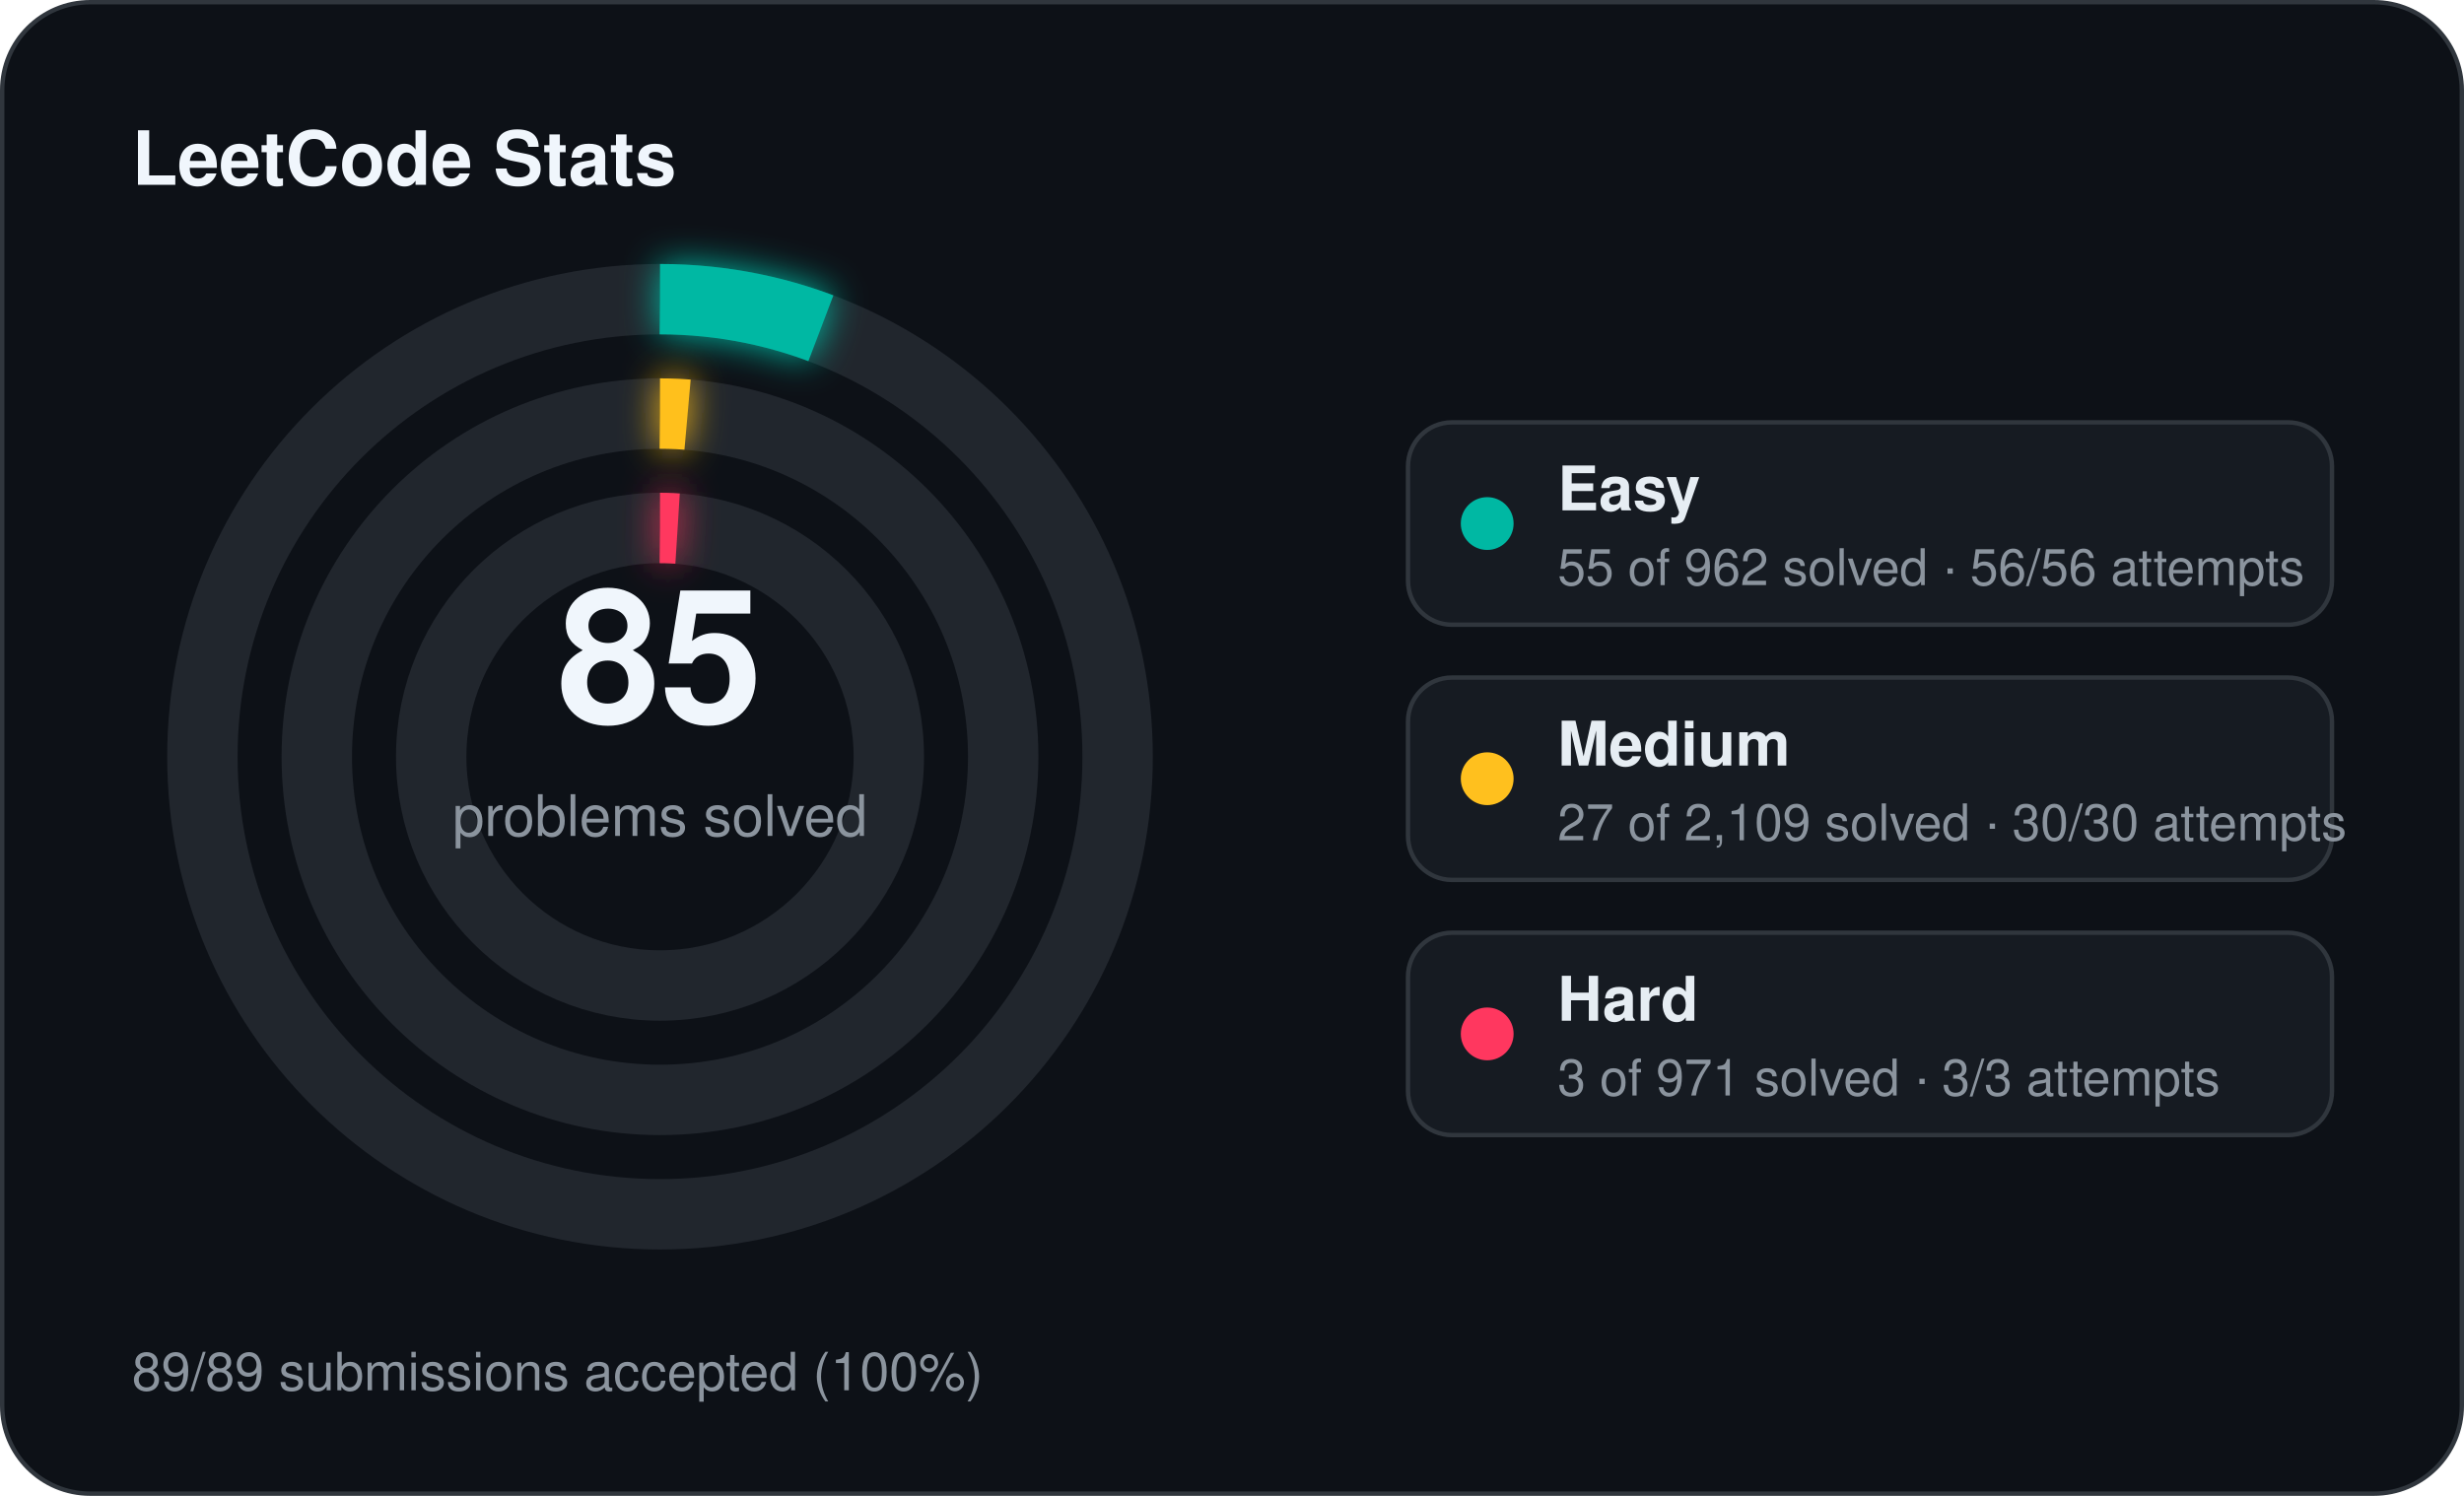
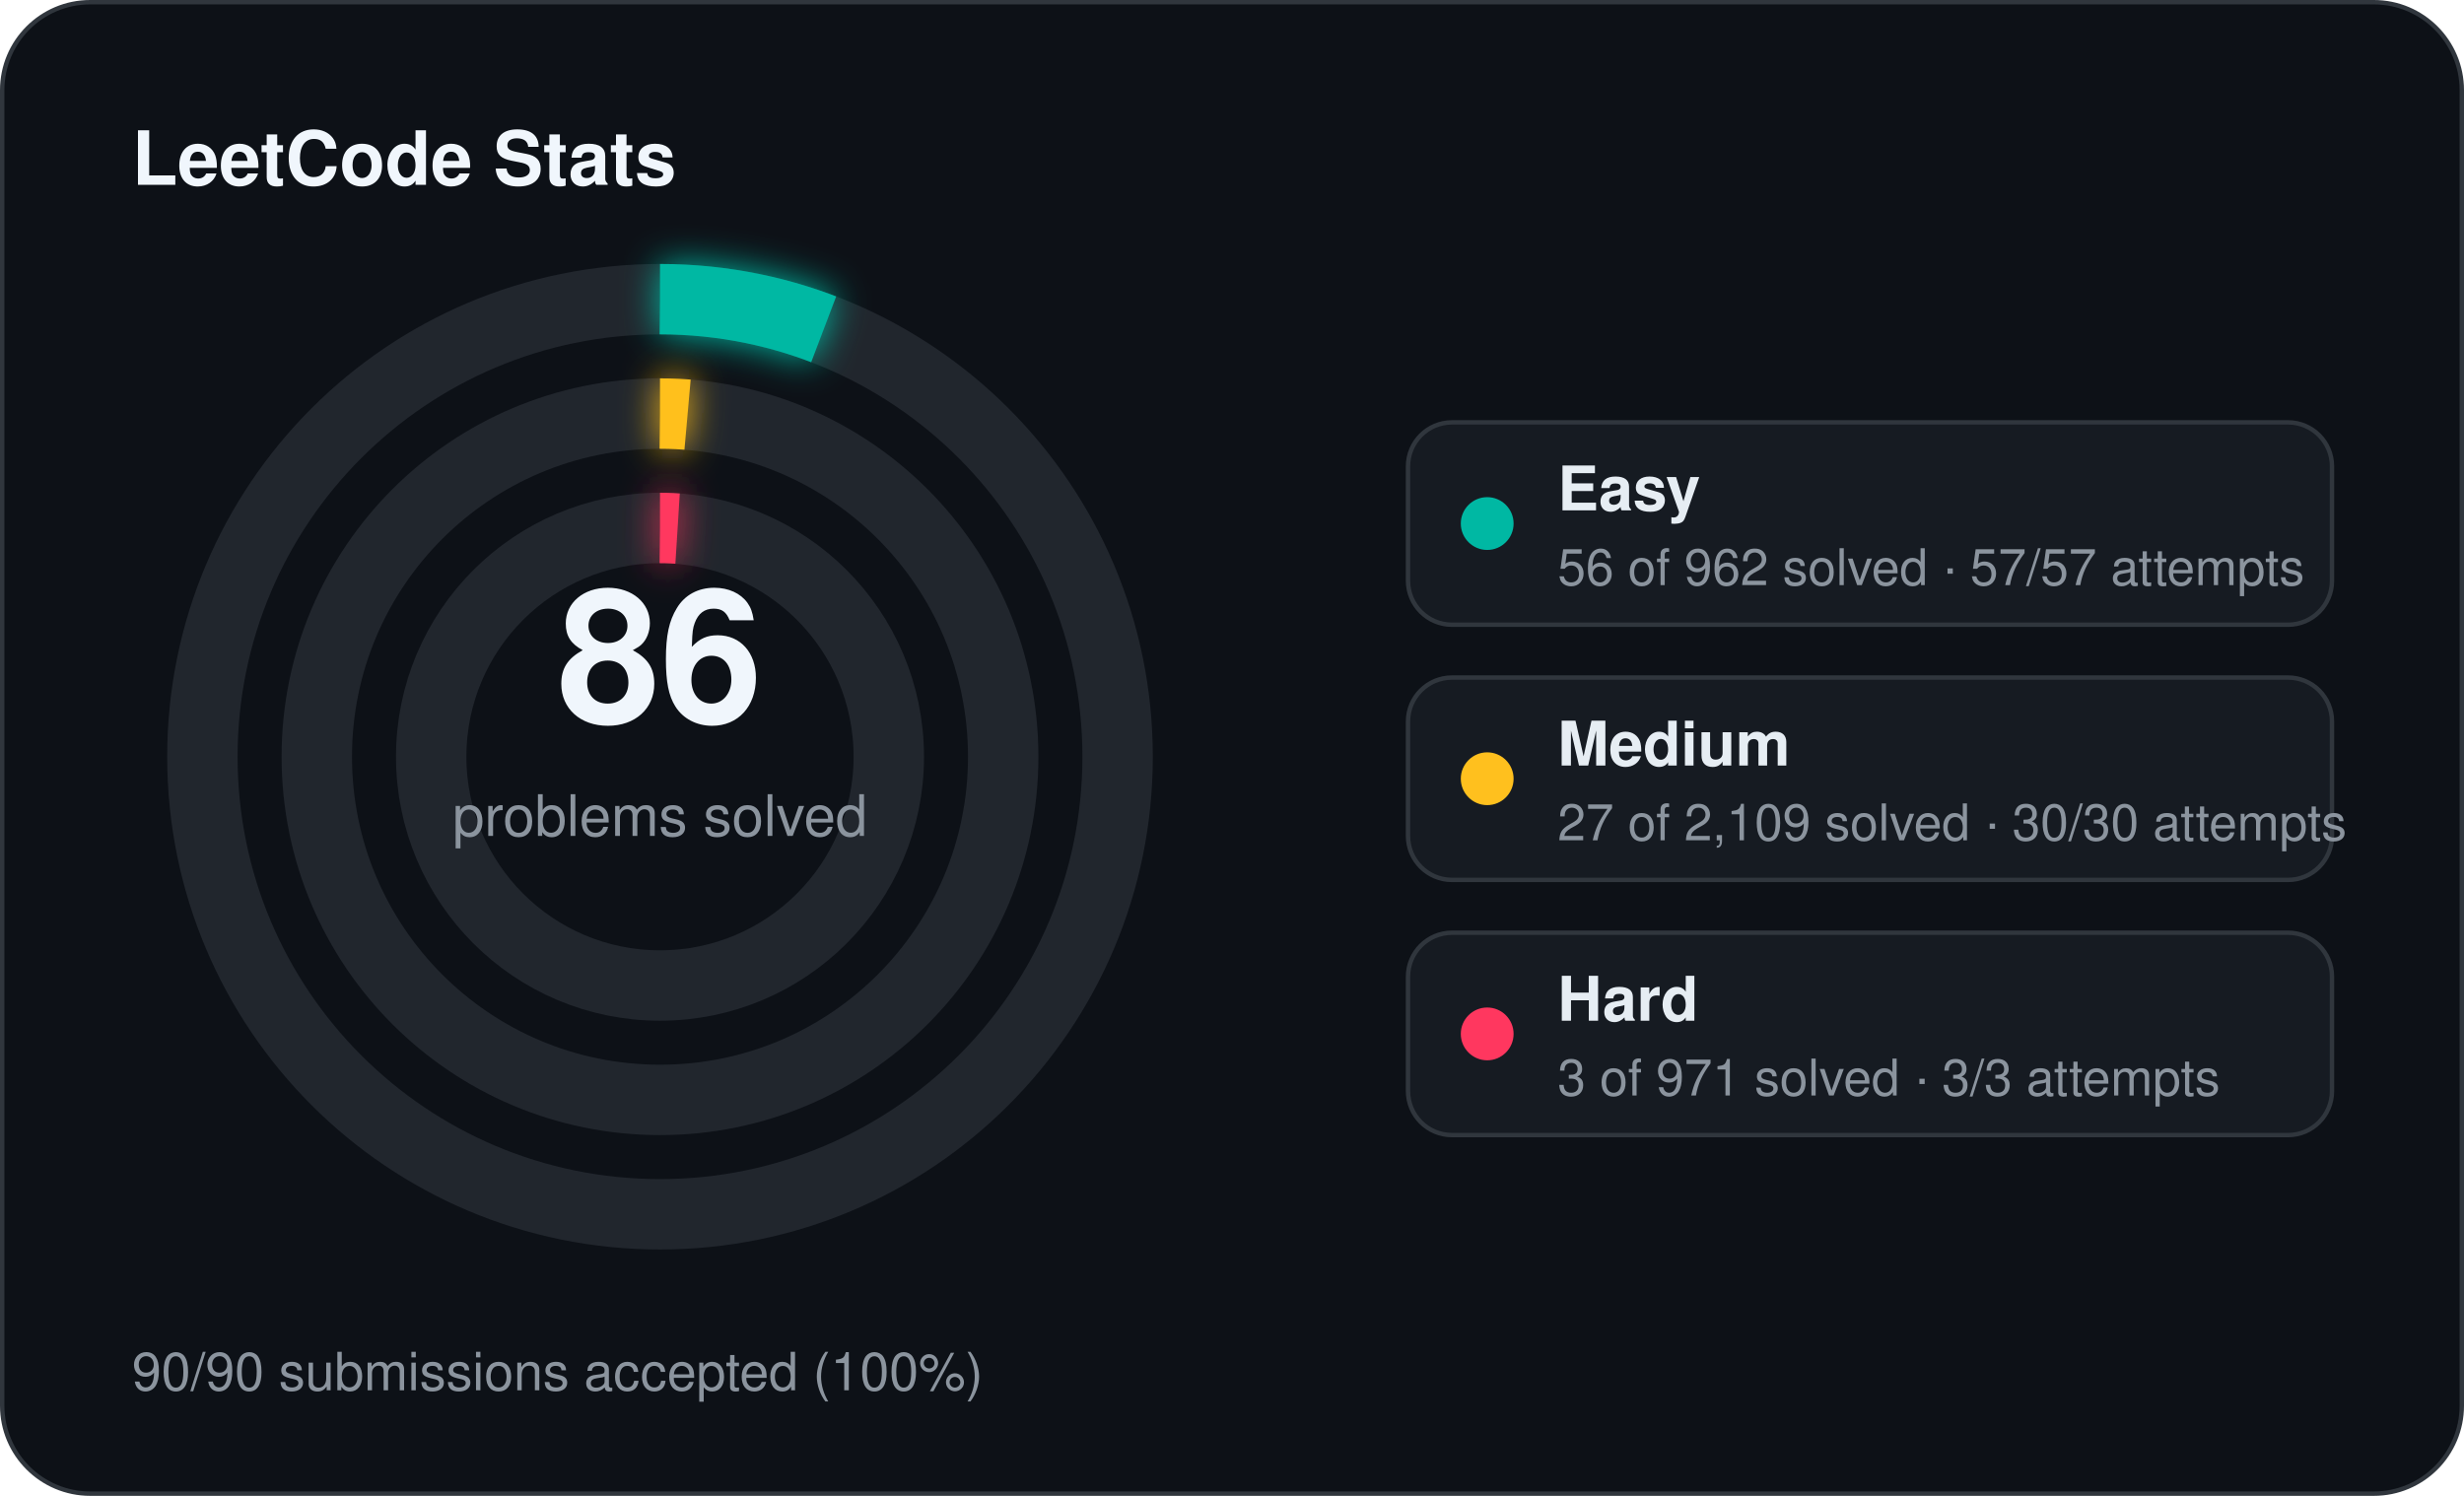
<svg xmlns="http://www.w3.org/2000/svg" width="560" height="340" viewBox="0 0 560 340">
  <defs>
    <filter id="stats-glow" x="-60%" y="-60%" width="220%" height="220%">
      <feGaussianBlur stdDeviation="4" result="blur" />
      <feMerge>
        <feMergeNode in="blur" />
        <feMergeNode in="SourceGraphic" />
      </feMerge>
    </filter>
  </defs>
  <rect x="0.5" y="0.5" width="559" height="339" rx="20" fill="#0d1117" stroke="#30363d" stroke-width="1" />
  <text x="30" y="42" fill="#f0f6fc" font-family="Segoe UI, Helvetica, Arial, sans-serif" font-size="17" font-weight="700">LeetCode Stats</text>
  <circle cx="150" cy="172" r="104" fill="none" stroke="#21262d" stroke-width="16" />
-   <circle cx="150" cy="172" r="104" fill="none" stroke="#00b8a3" stroke-width="16" stroke-linecap="butt" stroke-dasharray="37.36 653.45" transform="rotate(-90 150 172)" filter="url(#stats-glow)" />
+   <circle cx="150" cy="172" r="104" fill="none" stroke="#00b8a3" stroke-width="16" stroke-linecap="butt" stroke-dasharray="38.04 653.45" transform="rotate(-90 150 172)" filter="url(#stats-glow)" />
  <circle cx="150" cy="172" r="78" fill="none" stroke="#21262d" stroke-width="16" />
  <circle cx="150" cy="172" r="78" fill="none" stroke="#ffc01e" stroke-width="16" stroke-linecap="butt" stroke-dasharray="6.27 490.09" transform="rotate(-90 150 172)" filter="url(#stats-glow)" />
  <circle cx="150" cy="172" r="52" fill="none" stroke="#21262d" stroke-width="16" />
  <circle cx="150" cy="172" r="52" fill="none" stroke="#ff375f" stroke-width="16" stroke-linecap="butt" stroke-dasharray="4.00 326.73" transform="rotate(-90 150 172)" filter="url(#stats-glow)" />
-   <text x="150" y="164" text-anchor="middle" fill="#f0f6fc" font-family="Segoe UI, Helvetica, Arial, sans-serif" font-size="42" font-weight="700">85</text>
+   <text x="150" y="164" text-anchor="middle" fill="#f0f6fc" font-family="Segoe UI, Helvetica, Arial, sans-serif" font-size="42" font-weight="700">86</text>
  <text x="150" y="190" text-anchor="middle" fill="#8b949e" font-family="Segoe UI, Helvetica, Arial, sans-serif" font-size="13">problems solved</text>
  <rect x="320" y="96" width="210" height="46" rx="10" fill="#161b22" stroke="#30363d" stroke-width="1" />
  <circle cx="338" cy="119" r="6" fill="#00b8a3" />
  <text x="354" y="116" fill="#e6edf3" font-family="Segoe UI, Helvetica, Arial, sans-serif" font-size="14" font-weight="600">Easy</text>
-   <text x="354" y="133" fill="#8b949e" font-family="Segoe UI, Helvetica, Arial, sans-serif" font-size="11.5">55 of 962 solved · 56/56 attempts</text>
+   <text x="354" y="133" fill="#8b949e" font-family="Segoe UI, Helvetica, Arial, sans-serif" font-size="11.5">56 of 962 solved · 57/57 attempts</text>
  <rect x="320" y="154" width="210" height="46" rx="10" fill="#161b22" stroke="#30363d" stroke-width="1" />
  <circle cx="338" cy="177" r="6" fill="#ffc01e" />
  <text x="354" y="174" fill="#e6edf3" font-family="Segoe UI, Helvetica, Arial, sans-serif" font-size="14" font-weight="600">Medium</text>
  <text x="354" y="191" fill="#8b949e" font-family="Segoe UI, Helvetica, Arial, sans-serif" font-size="11.5">27 of 2,109 solved · 30/30 attempts</text>
  <rect x="320" y="212" width="210" height="46" rx="10" fill="#161b22" stroke="#30363d" stroke-width="1" />
  <circle cx="338" cy="235" r="6" fill="#ff375f" />
  <text x="354" y="232" fill="#e6edf3" font-family="Segoe UI, Helvetica, Arial, sans-serif" font-size="14" font-weight="600">Hard</text>
  <text x="354" y="249" fill="#8b949e" font-family="Segoe UI, Helvetica, Arial, sans-serif" font-size="11.5">3 of 971 solved · 3/3 attempts</text>
-   <text x="30" y="316" fill="#8b949e" font-family="Segoe UI, Helvetica, Arial, sans-serif" font-size="12">89/89 submissions accepted (100%)</text>
+   <text x="30" y="316" fill="#8b949e" font-family="Segoe UI, Helvetica, Arial, sans-serif" font-size="12">90/90 submissions accepted (100%)</text>
</svg>
